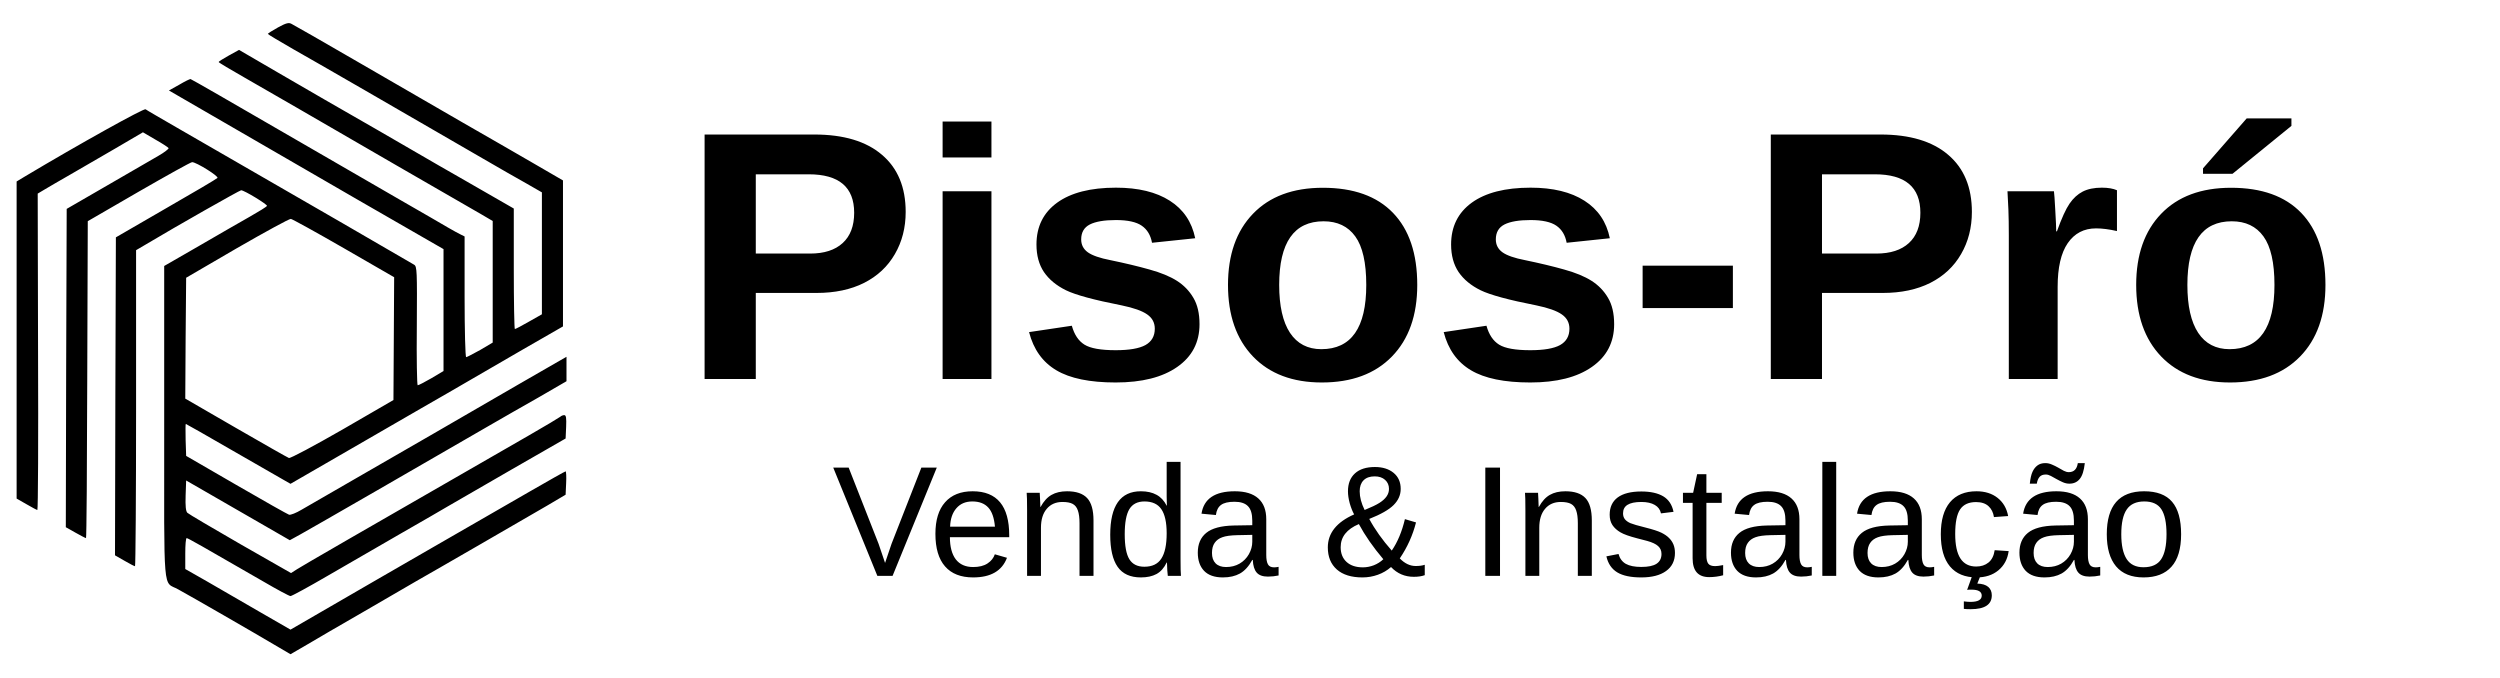
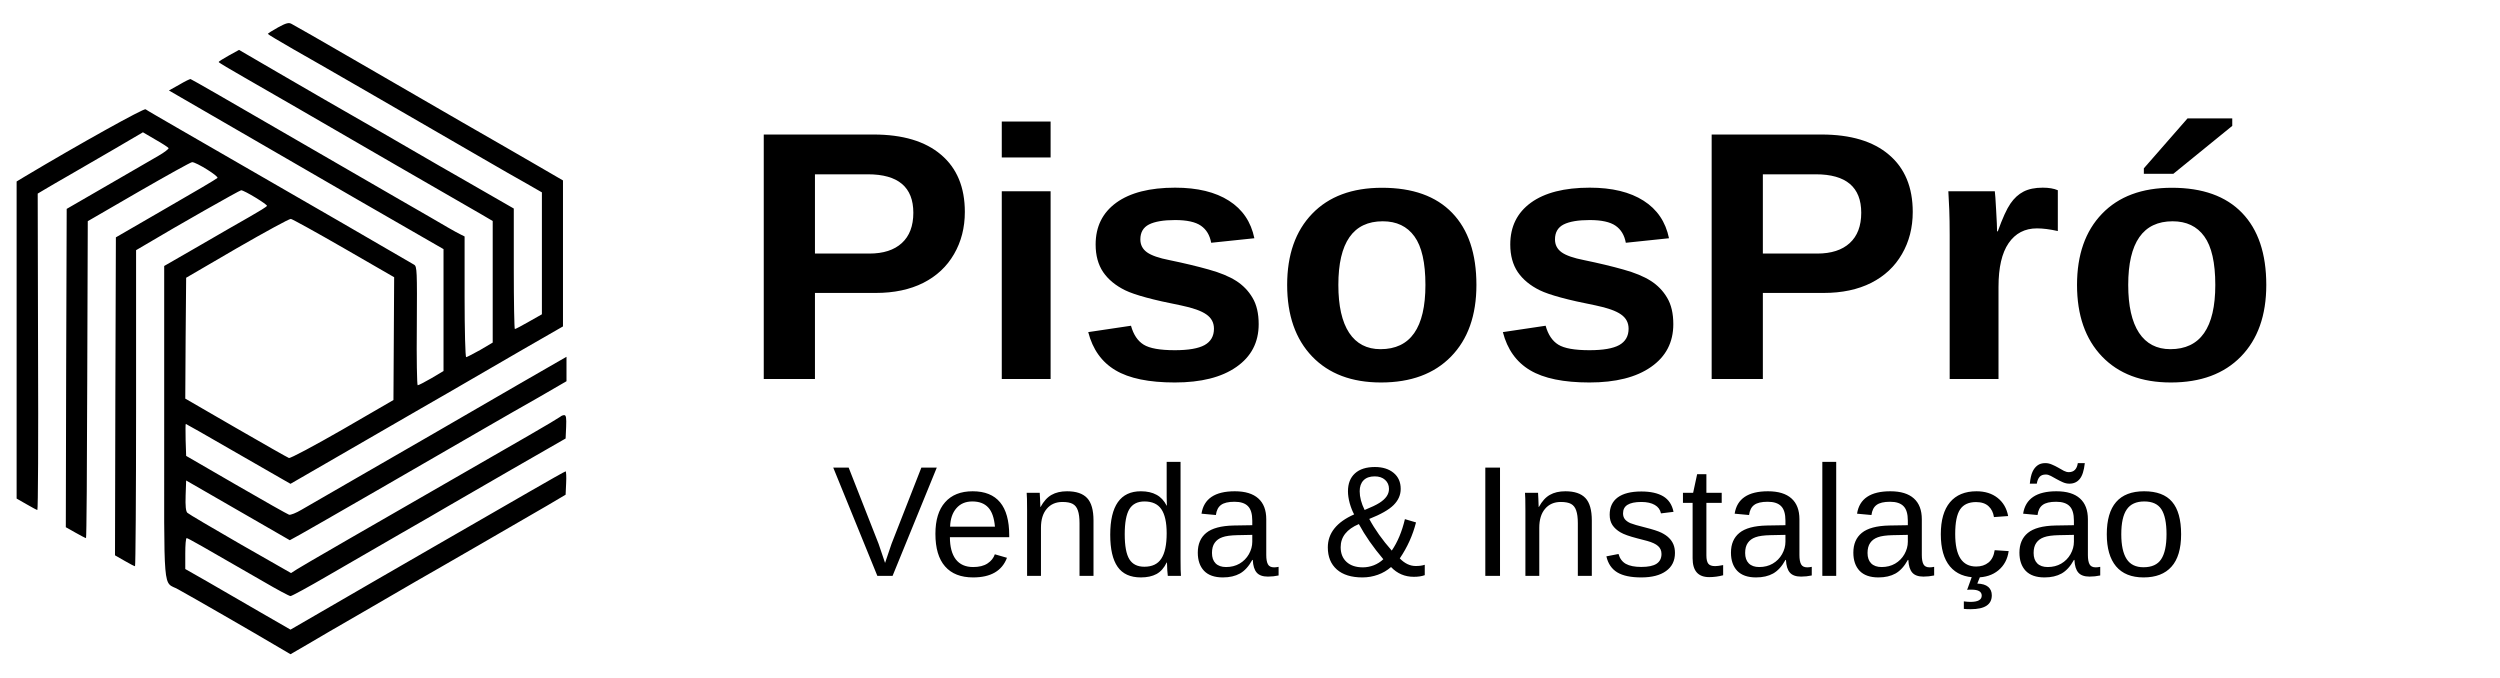
<svg xmlns="http://www.w3.org/2000/svg" viewBox="0 0 379.971 103.028">
  <g transform="matrix(0.026701, 0, 0, -0.026701, -165.6901, 205.1442)" fill="#000000" stroke="none" style="">
    <path d="M7788 7527 c-32 -18 -58 -34 -58 -37 1 -3 65 -41 143 -86 126 -71 618 -355 1082 -624 88 -51 199 -115 248 -142 l87 -50 0 -347 0 -347 -74 -42 c-40 -23 -76 -42 -80 -42 -3 0 -6 154 -6 343 l0 343 -167 96 c-93 53 -208 120 -258 148 -121 71 -600 347 -650 375 -22 13 -141 82 -264 153 l-225 131 -58 -32 c-32 -18 -58 -34 -58 -37 0 -3 67 -43 148 -89 81 -47 215 -124 297 -171 83 -48 339 -196 570 -330 231 -133 448 -258 482 -278 l63 -37 0 -346 0 -346 -71 -42 c-40 -22 -76 -41 -80 -41 -5 0 -9 155 -9 343 l0 344 -22 11 c-13 6 -45 24 -73 40 -27 16 -151 88 -275 159 -124 72 -371 215 -550 318 -414 240 -633 366 -640 368 -3 1 -32 -13 -64 -32 l-59 -33 69 -40 c103 -60 748 -433 1004 -581 227 -131 245 -141 403 -232 l87 -50 0 -347 0 -347 -69 -41 c-38 -22 -73 -40 -78 -40 -4 0 -7 152 -5 337 2 314 1 339 -15 349 -34 21 -607 352 -1348 779 -93 54 -175 101 -181 106 -9 7 -373 -195 -691 -385 l-43 -26 0 -902 0 -903 56 -32 c31 -18 59 -33 62 -33 4 0 6 405 4 900 l-2 901 42 25 c24 14 88 52 143 83 55 32 171 99 257 149 l157 92 70 -41 c39 -22 73 -44 76 -49 2 -4 -23 -24 -58 -44 -34 -20 -165 -96 -292 -169 l-230 -133 -3 -906 -2 -906 55 -31 c30 -17 57 -31 60 -31 3 0 6 406 7 902 l3 902 290 168 c160 92 296 168 304 168 24 0 154 -81 144 -90 -4 -5 -136 -83 -293 -173 l-285 -165 -3 -905 -2 -905 54 -31 c29 -17 56 -31 60 -31 3 0 6 405 6 899 l0 900 58 34 c172 103 532 307 540 307 18 0 152 -82 147 -89 -2 -5 -46 -32 -97 -61 -51 -29 -182 -104 -290 -167 l-198 -114 0 -893 c0 -1005 -9 -898 80 -948 68 -37 443 -253 547 -315 l92 -54 93 54 c51 31 192 112 313 182 121 70 261 151 310 180 50 28 214 123 365 210 151 87 322 186 380 220 l105 62 3 66 c2 37 0 67 -3 67 -3 0 -97 -53 -208 -117 -111 -64 -359 -207 -552 -318 -192 -111 -453 -261 -578 -334 l-228 -132 -177 102 c-97 56 -232 134 -299 173 l-123 70 0 88 c0 48 3 88 8 88 7 0 83 -43 438 -248 77 -45 146 -82 153 -82 7 0 101 51 209 114 109 63 296 171 417 241 121 69 243 140 270 156 28 16 190 110 360 208 l310 178 3 67 c2 50 0 66 -11 66 -7 0 -17 -4 -22 -9 -6 -5 -86 -53 -180 -107 -1011 -581 -1277 -735 -1317 -760 l-36 -23 -289 165 c-158 91 -294 171 -301 178 -9 9 -12 38 -10 99 l3 85 295 -170 295 -170 60 33 c53 29 761 437 1080 622 66 38 191 110 278 159 l157 91 0 69 0 70 -42 -24 c-40 -23 -336 -193 -718 -415 -85 -49 -276 -159 -425 -245 -148 -85 -294 -170 -324 -187 -30 -18 -61 -30 -70 -28 -9 3 -144 79 -301 170 l-285 165 -3 91 c-1 50 -1 91 1 91 2 0 118 -66 258 -147 140 -80 273 -157 296 -170 l42 -24 258 149 c254 147 429 248 488 282 31 17 172 99 572 331 l233 134 0 416 0 415 -162 94 c-90 52 -273 158 -408 235 -135 78 -405 234 -600 347 -195 113 -364 210 -375 215 -16 9 -31 5 -77 -20z m375 -1257 l286 -165 -2 -350 -2 -349 -290 -168 c-162 -93 -297 -165 -305 -162 -8 3 -144 80 -303 172 l-287 166 2 344 3 344 290 169 c160 92 297 167 306 166 8 -1 144 -76 302 -167z" />
  </g>
  <text style="white-space: pre; stroke-width: 1; font-size: 54px;" text-anchor="middle" font-weight="bold" font-size="36" font-family="Arial, sans-serif" fill="#000" y="57.603" x="229.517">
-     Pisos-Pró
+     PisosPró
  </text>
  <text x="229.517" y="87.526" text-anchor="middle" font-family="Arial, sans-serif" font-size="16" fill="#000" style="white-space: pre; stroke-width: 1; font-size: 23.9px;">
    Venda &amp; Instalação
  </text>
</svg>
